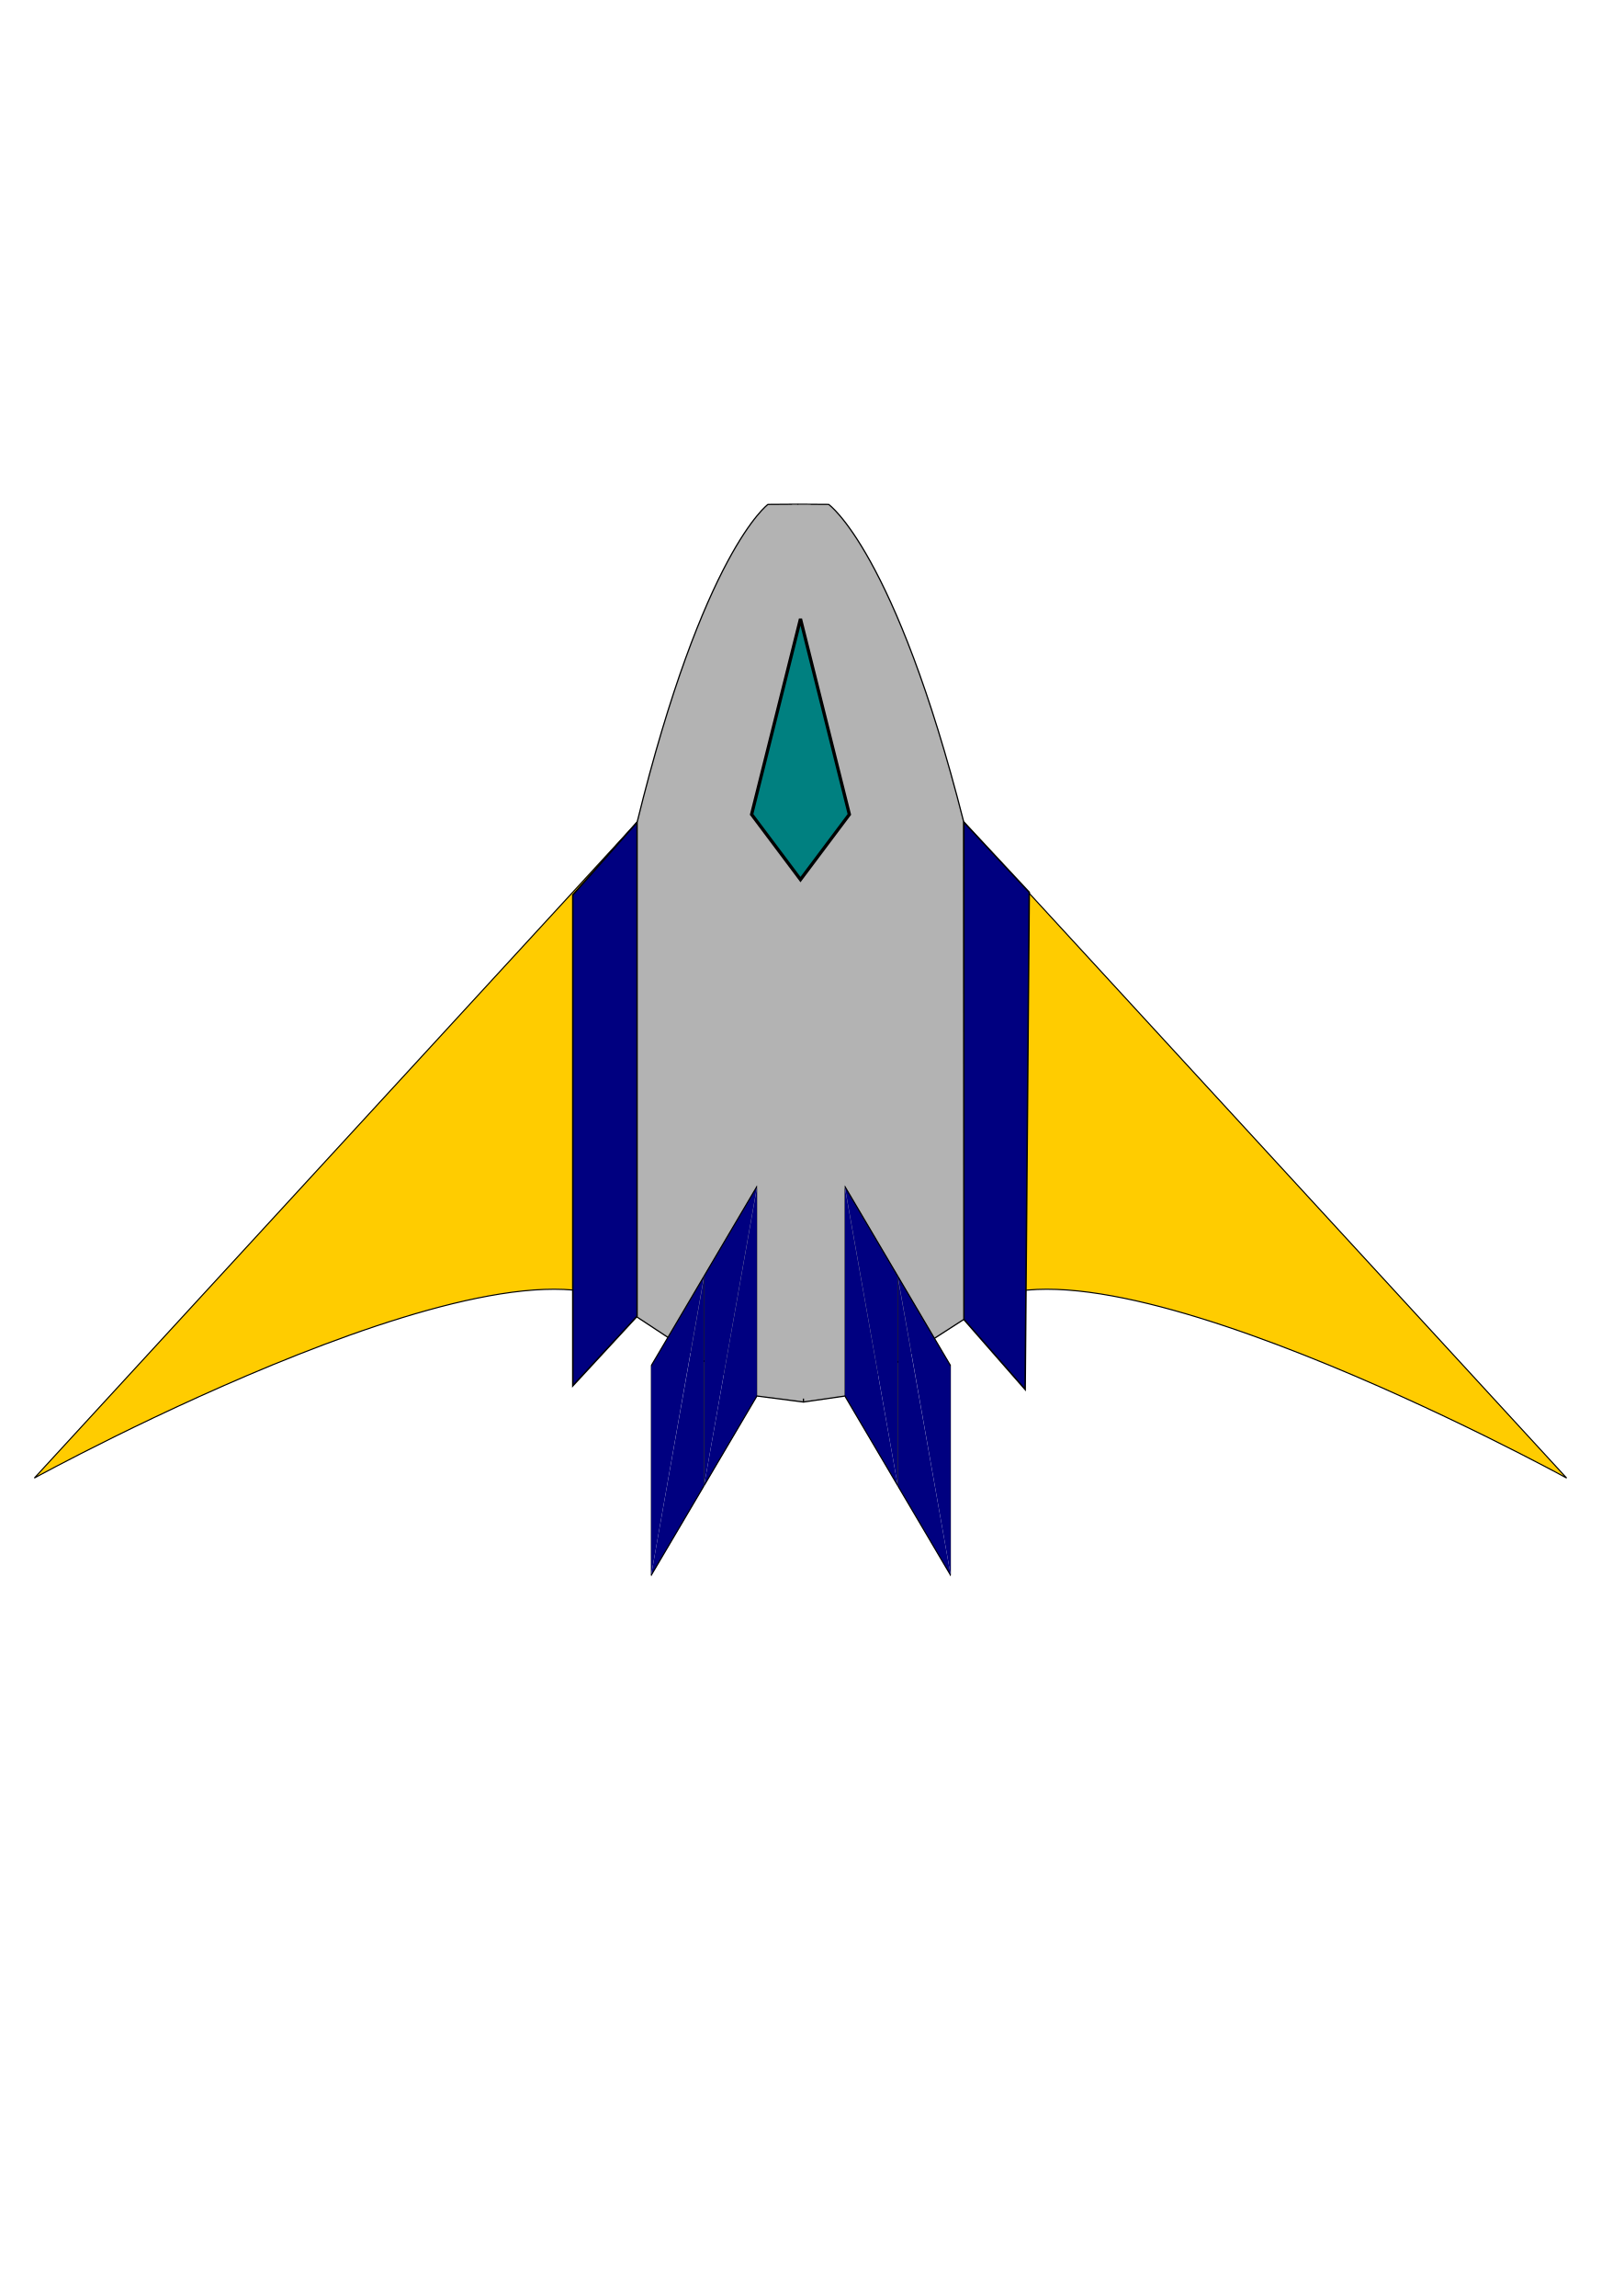
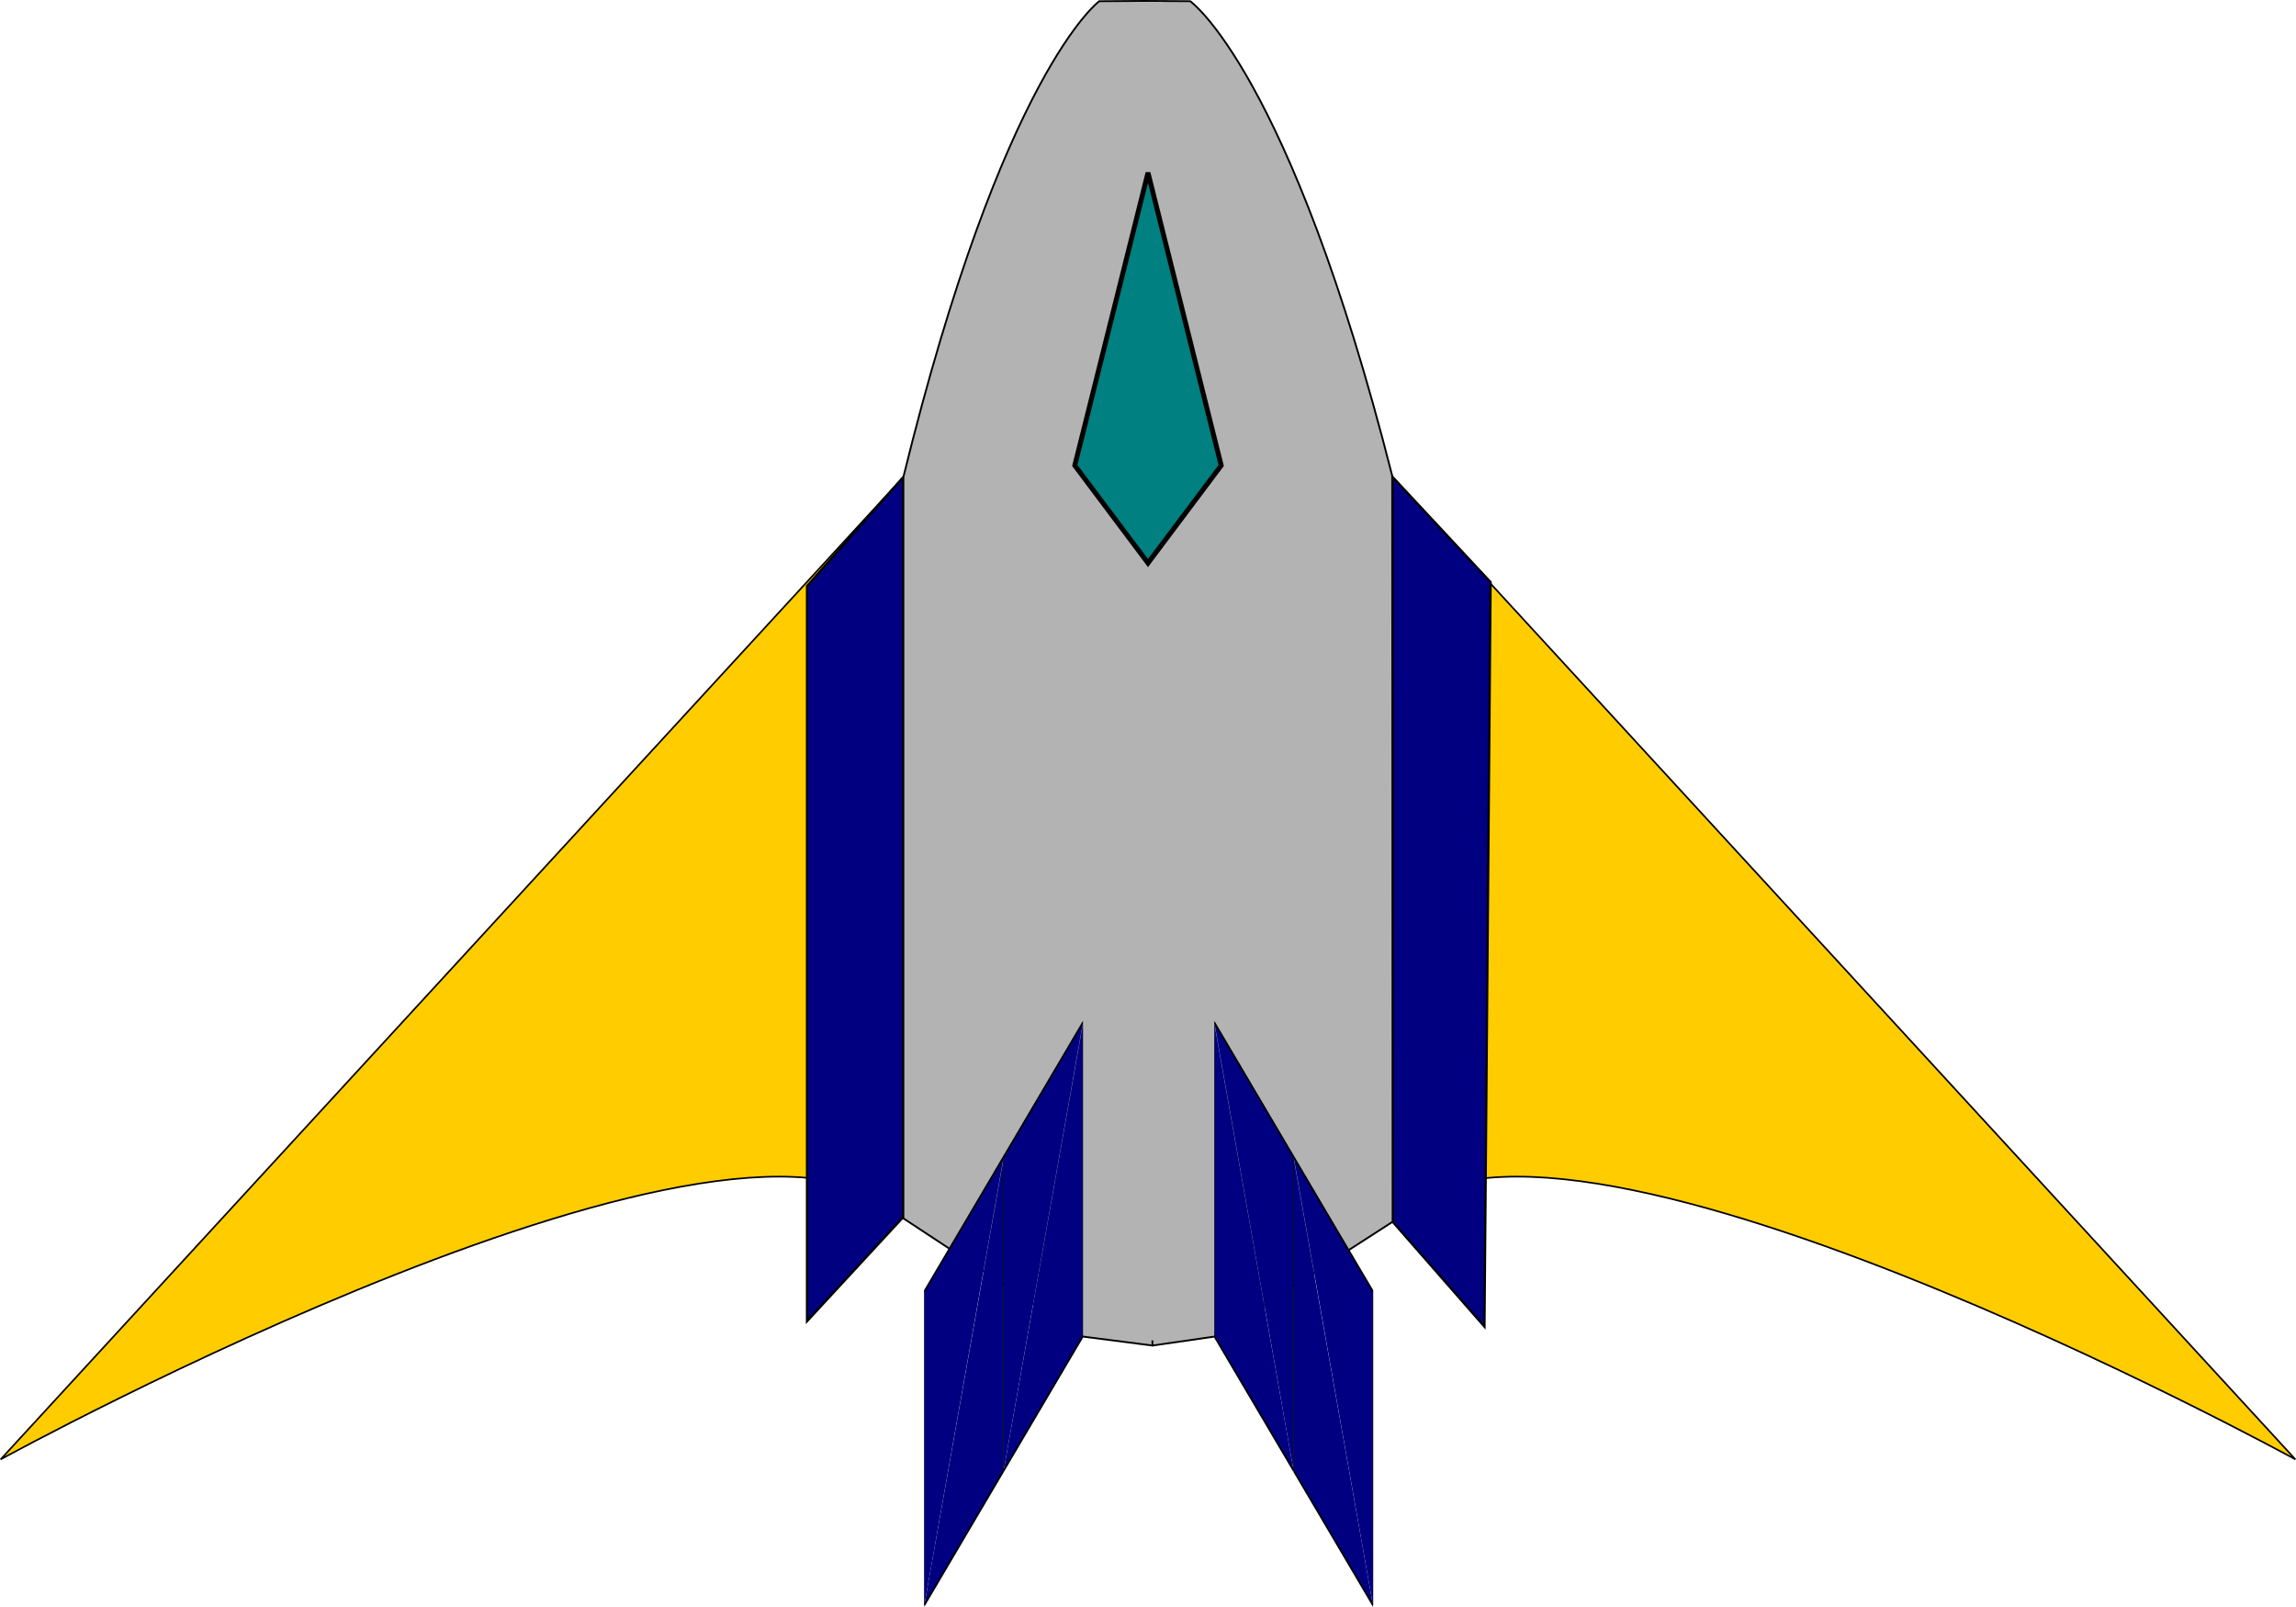
- <svg xmlns="http://www.w3.org/2000/svg" width="210mm" height="297mm" viewBox="0 0 210 297" version="1.1" id="svg8">
+ <svg xmlns="http://www.w3.org/2000/svg" width="198.28mm" height="138.781mm" viewBox="0 0 198.28 138.781" version="1.1" id="svg8">
  <defs id="defs2" />
-   <g id="layer1" style="display:inline">
+   <g id="layer1" style="display:inline" transform="translate(-4.390058,-65.14552)">
    <g id="g4484" transform="translate(0.05933333,-0.1157333)" />
    <g id="g5594">
      <g id="g5565">
        <path style="fill:none;stroke:#000000;stroke-width:0.147px;stroke-linecap:butt;stroke-linejoin:miter;stroke-opacity:1" d="m 82.405,106.345 v 64.031" id="path3781" />
        <path style="fill:none;stroke:#000000;stroke-width:0.147px;stroke-linecap:butt;stroke-linejoin:miter;stroke-opacity:1" d="m 124.655,106.345 v 64.031" id="path3781-6" />
        <path style="fill:#ffcc00;stroke:#000000;stroke-width:0.143px;stroke-linecap:butt;stroke-linejoin:miter;stroke-opacity:1" d="m 124.655,106.345 77.963,84.848 c 0,0 -64.934,-35.633 -77.963,-20.817" id="path3964-5" />
        <path style="fill:#ffcc00;stroke:#000000;stroke-width:0.143px;stroke-linecap:butt;stroke-linejoin:miter;stroke-opacity:1" d="M 82.405,106.345 4.443,191.193 c 0,0 64.934,-35.633 77.963,-20.817" id="path3964-5-4" />
        <path style="fill:#000080;stroke:#000000;stroke-width:0.197px;stroke-linecap:butt;stroke-linejoin:miter;stroke-opacity:1" d="m 74.083,115.76 v 63.5 l 8.322,-9.005 v -63.91 z" id="path4042" />
        <path style="fill:#000080;stroke:#000000;stroke-width:0.193px;stroke-linecap:butt;stroke-linejoin:miter;stroke-opacity:1" d="m 133.117,115.424 -0.529,64.31 -7.933,-9.064 v -64.326 z" id="path4042-8" />
        <path id="path5463" d="m 103.188,65.225 v 10.848 35.719 l 0.727,69.568 5.358,-0.775 15.382,-9.914 -0.036,-64.435 C 115.762,71.316 107.178,65.25 107.178,65.25 Z m 0,0 -3.87,0.026 c 0,0 -8.324,6.082 -16.912,41.094 l -1.77e-4,64.031 15.491,10.208 6.018,0.775 -0.727,-69.568 V 76.073 Z" style="display:inline;fill:#b3b3b3;stroke:#000000;stroke-width:0.158px;stroke-linecap:butt;stroke-linejoin:miter;stroke-opacity:1" />
        <rect style="fill:#b3b3b3;fill-opacity:1;fill-rule:evenodd;stroke:none;stroke-width:0.191;stroke-opacity:1" id="rect5535" width="2.416" height="115.611" x="102.434" y="65.305" />
        <g id="g4478-0-1" transform="matrix(0.5981854,0,0,1.306778,39.0907,-82.71584)" style="display:inline;fill:#000080">
          <g transform="matrix(-0.2822839,0,0,0.8178283,134.6558,-1.343113)" id="g3859-6-9-8" style="fill:#000080">
            <path style="fill:#000080;stroke:#000000;stroke-width:0.265px;stroke-linecap:butt;stroke-linejoin:miter;stroke-opacity:1" d="m 128.768,222.818 v 25.194 l 40.472,10.844" id="path3843-7-1-2" />
            <path style="fill:#000080;stroke:#000000;stroke-width:0.265px;stroke-linecap:butt;stroke-linejoin:miter;stroke-opacity:1" d="m 169.24,258.857 v -22.741 -2.624 l -40.564,-10.869" id="path3853-0-8-7" />
          </g>
          <g transform="matrix(-0.2822839,0,0,0.8178283,123.2051,7.546002)" id="g3859-6-0-2-4" style="fill:#000080">
            <path style="fill:#000080;stroke:#000000;stroke-width:0.265px;stroke-linecap:butt;stroke-linejoin:miter;stroke-opacity:1" d="m 128.768,222.818 v 25.194 l 40.472,10.844" id="path3843-7-9-7-0" />
            <path style="fill:#000080;stroke:#000000;stroke-width:0.265px;stroke-linecap:butt;stroke-linejoin:miter;stroke-opacity:1" d="m 169.24,258.857 v -22.741 -2.624 l -40.564,-10.869" id="path3853-0-4-2-5" />
          </g>
        </g>
        <g id="g4478-0" transform="matrix(-0.5981854,0,0,1.306778,168.0787,-82.71584)" style="fill:#000080">
          <g transform="matrix(-0.2822839,0,0,0.8178283,134.6558,-1.343113)" id="g3859-6-9" style="fill:#000080">
            <path style="fill:#000080;stroke:#000000;stroke-width:0.265px;stroke-linecap:butt;stroke-linejoin:miter;stroke-opacity:1" d="m 128.768,222.818 v 25.194 l 40.472,10.844" id="path3843-7-1" />
            <path style="fill:#000080;stroke:#000000;stroke-width:0.265px;stroke-linecap:butt;stroke-linejoin:miter;stroke-opacity:1" d="m 169.24,258.857 v -22.741 -2.624 l -40.564,-10.869" id="path3853-0-8" />
          </g>
          <g transform="matrix(-0.2822839,0,0,0.8178283,123.2051,7.546002)" id="g3859-6-0-2" style="fill:#000080">
            <path style="fill:#000080;stroke:#000000;stroke-width:0.265px;stroke-linecap:butt;stroke-linejoin:miter;stroke-opacity:1" d="m 128.768,222.818 v 25.194 l 40.472,10.844" id="path3843-7-9-7" />
            <path style="fill:#000080;stroke:#000000;stroke-width:0.265px;stroke-linecap:butt;stroke-linejoin:miter;stroke-opacity:1" d="m 169.24,258.857 v -22.741 -2.624 l -40.564,-10.869" id="path3853-0-4-2" />
          </g>
        </g>
      </g>
      <g style="fill:#800080" transform="matrix(1.592925,0,0,1.592925,-105.5464,14.82119)" id="g5533">
        <g style="fill:#800080" id="g4529">
          <g style="fill:#800080" id="g5490">
            <path id="path5541" d="m 131.253,62.122 3.969,-5.292 -3.969,-15.875 -3.969,15.875 z" style="fill:#008080;stroke:#000000;stroke-width:0.265px;stroke-linecap:butt;stroke-linejoin:miter;stroke-opacity:1" />
          </g>
        </g>
      </g>
    </g>
  </g>
</svg>
